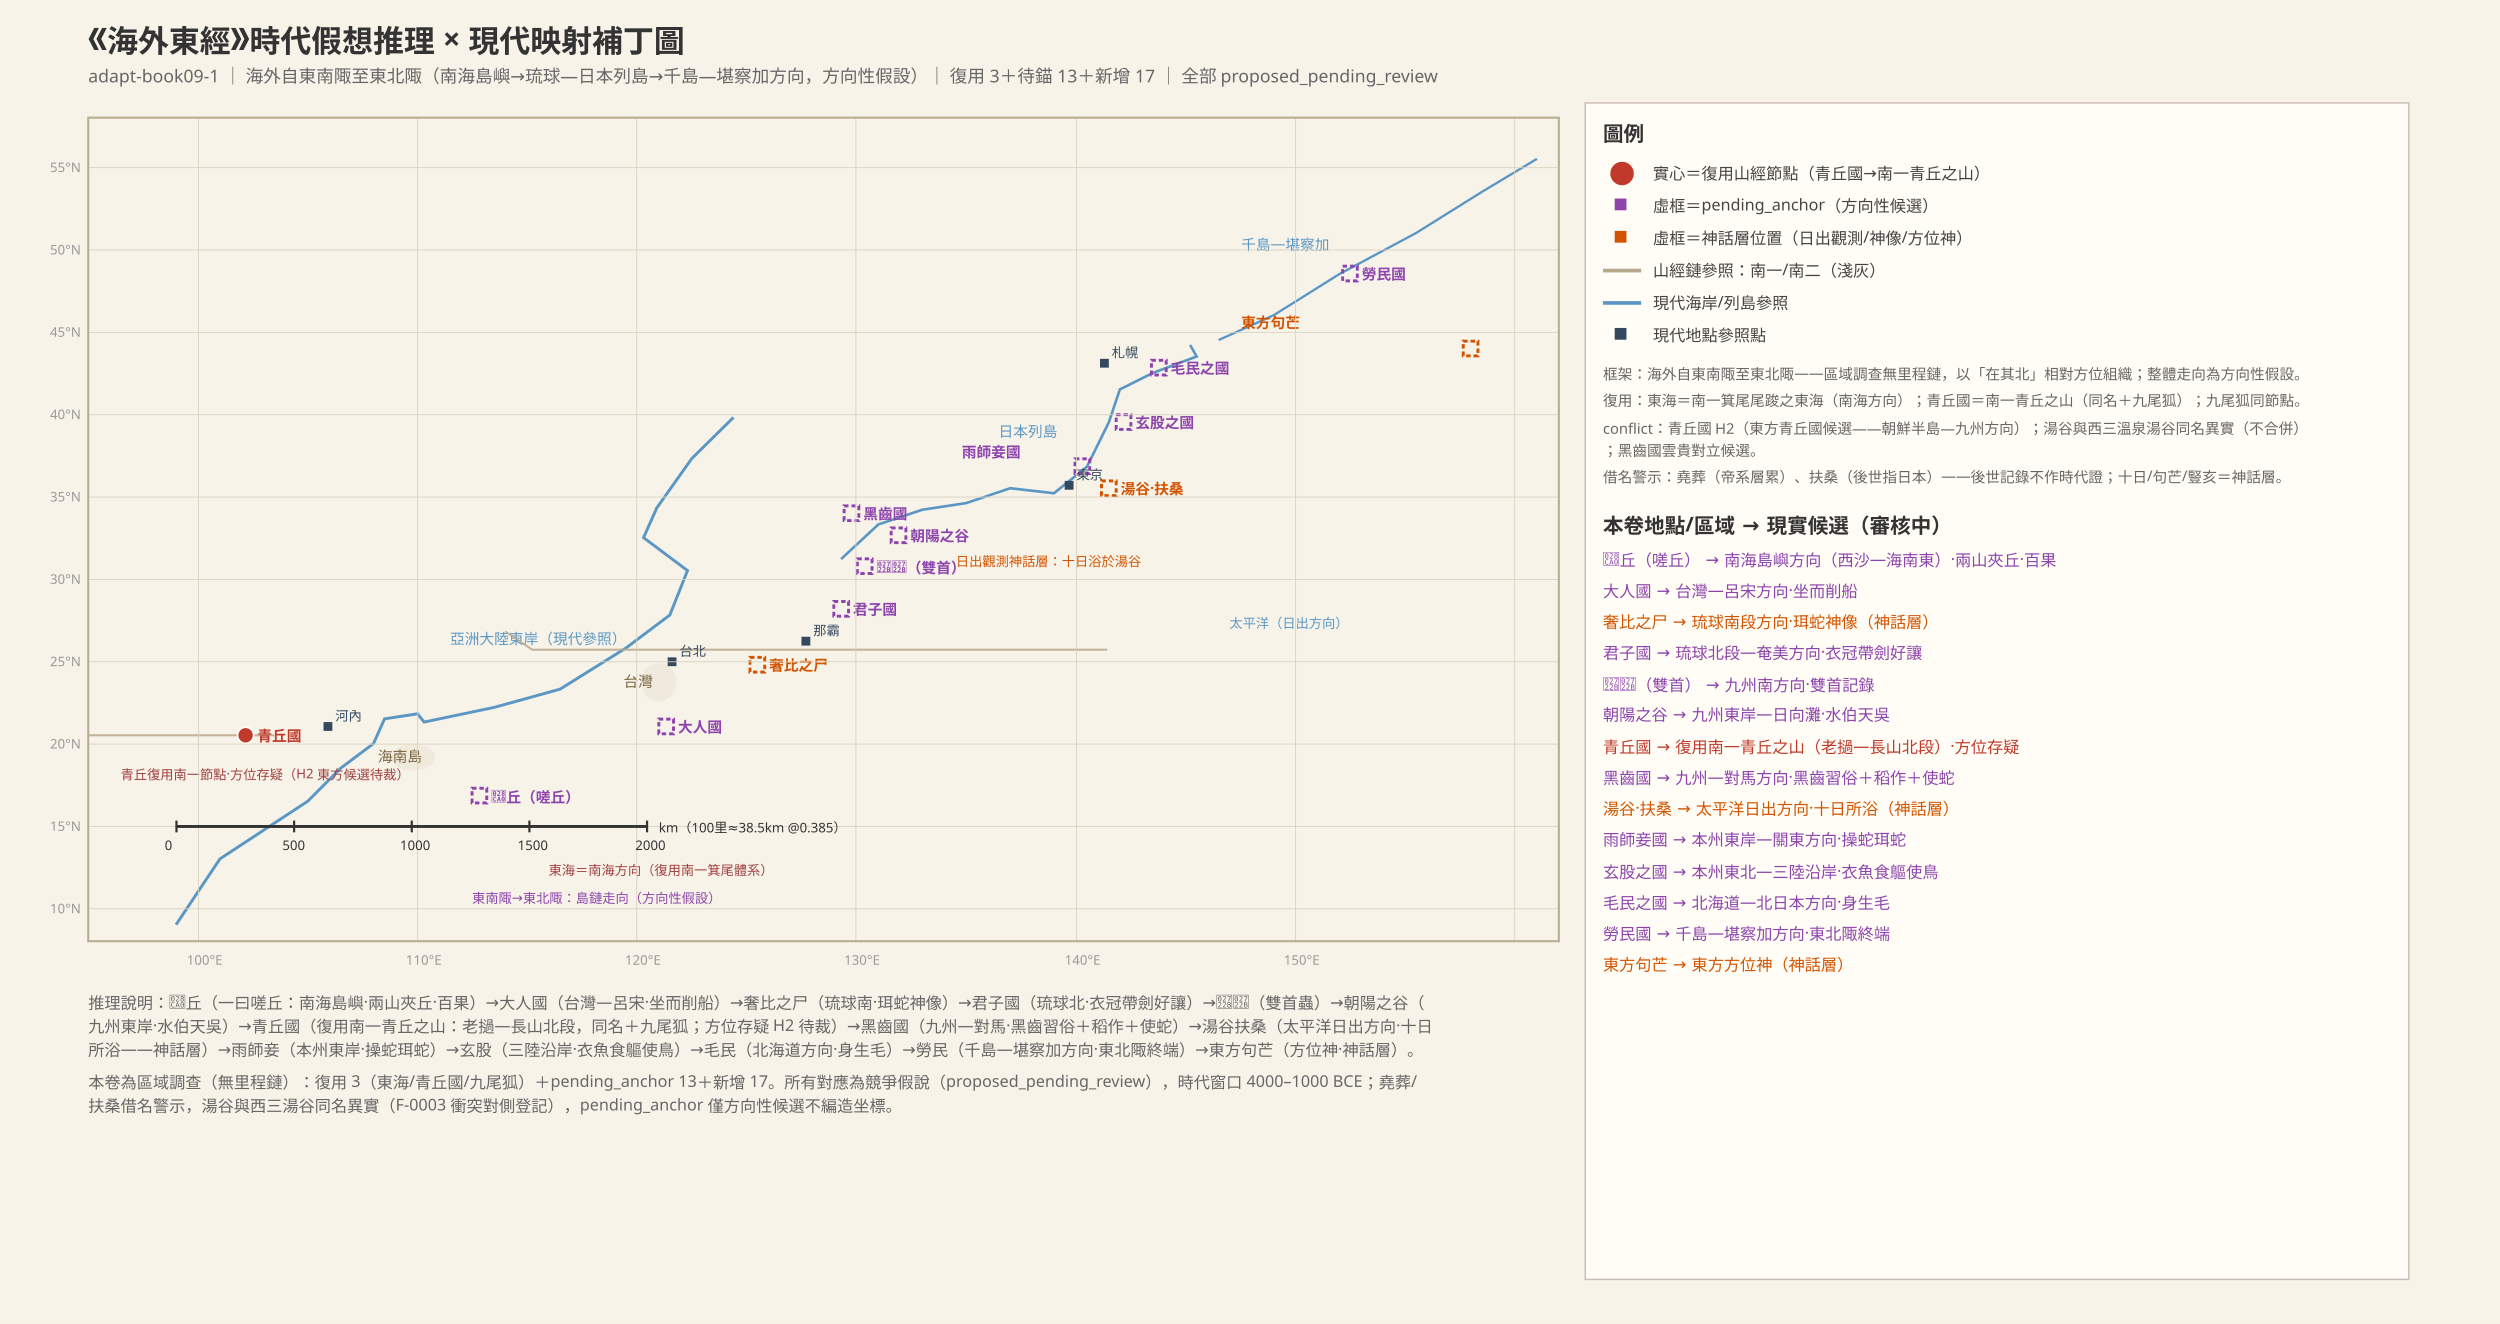
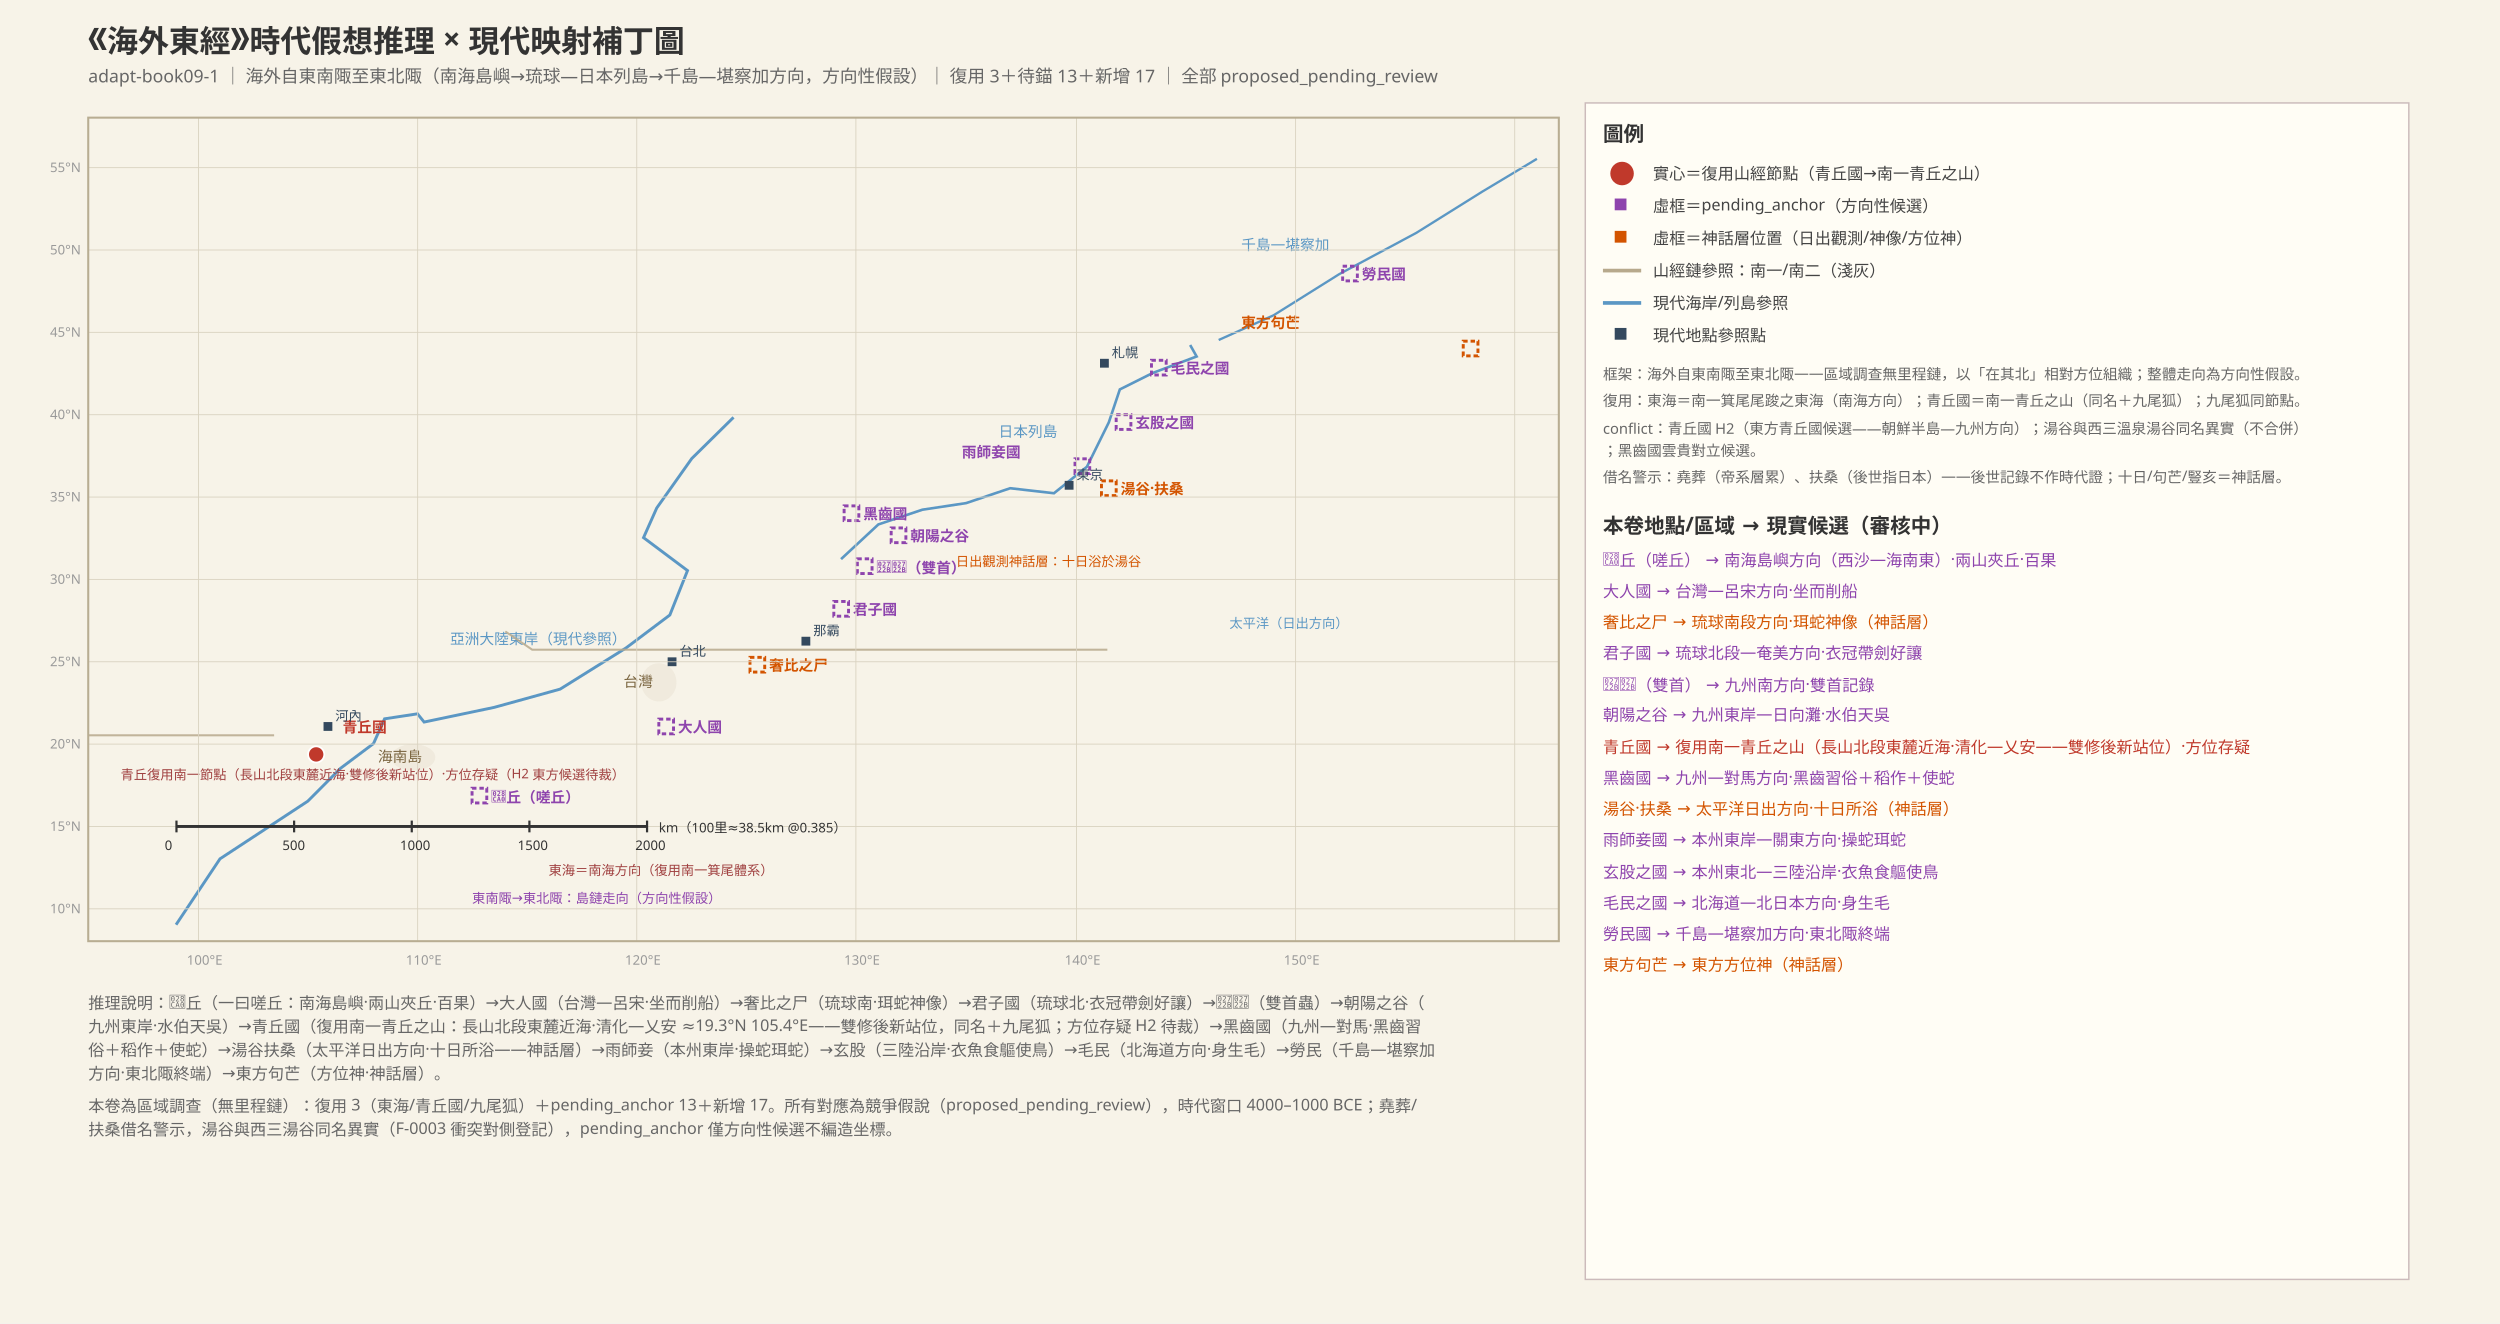
<svg xmlns="http://www.w3.org/2000/svg" width="1700" height="900" font-family="PingFang SC, Hiragino Sans GB, Microsoft YaHei, sans-serif">
  <rect width="1700" height="900" fill="#f7f3e8" />
  <clipPath id="mapclip">
    <rect x="60" y="80" width="1000" height="560" />
  </clipPath>
  <defs>
    <clipPath id="mapclip">
      <rect x="60" y="80" width="1000" height="560" />
    </clipPath>
    <pattern id="sand" width="8" height="8" patternUnits="userSpaceOnUse">
      <rect width="8" height="8" fill="#efe3c0" />
      <circle cx="2" cy="2" r="0.8" fill="#d6b96a" />
      <circle cx="6" cy="6" r="0.8" fill="#d6b96a" />
    </pattern>
  </defs>
  <text x="60" y="34" font-size="21" font-weight="bold" fill="#333">《海外東經》時代假想推理 × 現代映射補丁圖</text>
  <text x="60" y="56" font-size="12" fill="#666">adapt-book09-1 ｜ 海外自東南陬至東北陬（南海島嶼→琉球—日本列島→千島—堪察加方向，方向性假設）｜ 復用 3＋待錨 13＋新增 17 ｜ 全部 proposed_pending_review</text>
  <g clip-path="url(#mapclip)">
    <polyline points="119.7,628.8 149.6,584.0 209.3,544.8 231.6,522.4 254.0,505.6 261.5,488.8 283.9,485.4 288.4,491.0 336.1,481.0 380.9,468.6 425.7,440.6 455.5,418.2 467.5,388.0 437.6,365.6 446.6,345.4 470.4,311.8 498.8,283.8" fill="none" stroke="#5b97c4" stroke-width="2.0" />
    <text x="306" y="438" font-size="10" fill="#5b97c4">亞洲大陸東岸（現代參照）</text>
    <polyline points="571.9,380.2 597.3,356.6 627.2,346.6 657.0,342.1 686.9,332.0 716.7,335.4 739.1,317.4 754.0,287.2 761.5,264.8 783.9,253.6 813.7,242.4 809.3,234.6" fill="none" stroke="#5b97c4" stroke-width="1.8" />
    <text x="679" y="297" font-size="10" fill="#5b97c4">日本列島</text>
    <polyline points="828.7,231.2 866.0,214.4 910.7,186.4 963.0,158.4 1007.8,130.4 1045.1,108.0" fill="none" stroke="#5b97c4" stroke-width="1.6" />
    <text x="844" y="170" font-size="10" fill="#5b97c4">千島—堪察加</text>
    <ellipse cx="448" cy="464" rx="12" ry="13" fill="#e2d9c8" opacity="0.35" />
    <text x="424" y="467" font-size="10" fill="#7a6540">台灣</text>
    <ellipse cx="281" cy="515" rx="15" ry="9" fill="#e2d9c8" opacity="0.35" />
    <text x="257" y="518" font-size="10" fill="#7a6540">海南島</text>
    <polyline points="37.6,500.0 54.2,500.0 75.1,500.0 95.5,500.0 112.1,500.0 134.0,500.0 150.6,500.0 167.2,500.0 186.4,500.0" fill="none" stroke="#b7a98c" stroke-width="1.4" opacity="0.85" />
    <polyline points="343.6,429.4 361.9,441.8 381.6,441.8 401.9,441.8 423.3,441.8 446.4,441.8 475.4,441.8 504.3,441.8 533.1,441.8 562.1,441.8 591.0,441.8 620.0,441.8 643.1,441.8 666.3,441.8 695.2,441.8 724.0,441.8 753.0,441.8" fill="none" stroke="#b7a98c" stroke-width="1.4" opacity="0.85" />
    <text x="373" y="595" font-size="9" fill="#a04040">東海＝南海方向（復用南一箕尾體系）</text>
-     <text x="82" y="530" font-size="9" fill="#a04040">青丘復用南一節點·方位存疑（H2 東方候選待裁）</text>
+     <text x="82" y="530" font-size="9" fill="#a04040">青丘復用南一節點（長山北段東麓近海·雙修後新站位）·方位存疑（H2 東方候選待裁）</text>
    <text x="650" y="385" font-size="9" fill="#d35400">日出觀測神話層：十日浴於湯谷</text>
    <text x="321" y="614" font-size="9" fill="#8e44ad">東南陬→東北陬：島鏈走向（方向性假設）</text>
    <text x="836" y="427" font-size="9" fill="#5b97c4">太平洋（日出方向）</text>
    <rect x="321" y="536" width="10" height="10" fill="none" stroke="#8e44ad" stroke-width="2" stroke-dasharray="3 2" />
    <text x="334" y="545" font-size="10" font-weight="bold" fill="#8e44ad">𨲠丘（嗟丘）</text>
    <rect x="448" y="489" width="10" height="10" fill="none" stroke="#8e44ad" stroke-width="2" stroke-dasharray="3 2" />
    <text x="461" y="498" font-size="10" font-weight="bold" fill="#8e44ad">大人國</text>
    <rect x="510" y="447" width="10" height="10" fill="none" stroke="#d35400" stroke-width="2" stroke-dasharray="3 2" />
    <text x="523" y="456" font-size="10" font-weight="bold" fill="#d35400">奢比之尸</text>
    <rect x="567" y="409" width="10" height="10" fill="none" stroke="#8e44ad" stroke-width="2" stroke-dasharray="3 2" />
    <text x="580" y="418" font-size="10" font-weight="bold" fill="#8e44ad">君子國</text>
    <rect x="583" y="380" width="10" height="10" fill="none" stroke="#8e44ad" stroke-width="2" stroke-dasharray="3 2" />
    <text x="596" y="389" font-size="10" font-weight="bold" fill="#8e44ad">𧈫𧈫（雙首）</text>
    <rect x="606" y="359" width="10" height="10" fill="none" stroke="#8e44ad" stroke-width="2" stroke-dasharray="3 2" />
    <text x="619" y="368" font-size="10" font-weight="bold" fill="#8e44ad">朝陽之谷</text>
-     <circle cx="167" cy="500" r="5.5" fill="#c0392b" stroke="#fff" stroke-width="1.2" />
-     <text x="175" y="504" font-size="10" font-weight="bold" fill="#c0392b">青丘國</text>
+     <circle cx="215" cy="513" r="5.5" fill="#c0392b" stroke="#fff" stroke-width="1.2" />
+     <text x="233" y="498" font-size="10" font-weight="bold" fill="#c0392b">青丘國</text>
    <rect x="574" y="344" width="10" height="10" fill="none" stroke="#8e44ad" stroke-width="2" stroke-dasharray="3 2" />
    <text x="587" y="353" font-size="10" font-weight="bold" fill="#8e44ad">黑齒國</text>
    <rect x="749" y="327" width="10" height="10" fill="none" stroke="#d35400" stroke-width="2" stroke-dasharray="3 2" />
    <text x="762" y="336" font-size="10" font-weight="bold" fill="#d35400">湯谷·扶桑</text>
    <rect x="731" y="312" width="10" height="10" fill="none" stroke="#8e44ad" stroke-width="2" stroke-dasharray="3 2" />
    <text x="654" y="311" font-size="10" font-weight="bold" fill="#8e44ad">雨師妾國</text>
    <rect x="759" y="282" width="10" height="10" fill="none" stroke="#8e44ad" stroke-width="2" stroke-dasharray="3 2" />
    <text x="772" y="291" font-size="10" font-weight="bold" fill="#8e44ad">玄股之國</text>
    <rect x="783" y="245" width="10" height="10" fill="none" stroke="#8e44ad" stroke-width="2" stroke-dasharray="3 2" />
    <text x="796" y="254" font-size="10" font-weight="bold" fill="#8e44ad">毛民之國</text>
    <rect x="913" y="181" width="10" height="10" fill="none" stroke="#8e44ad" stroke-width="2" stroke-dasharray="3 2" />
    <text x="926" y="190" font-size="10" font-weight="bold" fill="#8e44ad">勞民國</text>
    <rect x="995" y="232" width="10" height="10" fill="none" stroke="#d35400" stroke-width="2" stroke-dasharray="3 2" />
    <text x="844" y="223" font-size="10" font-weight="bold" fill="#d35400">東方句芒</text>
    <rect x="220" y="491" width="6" height="6" fill="#34495e" />
    <text x="228" y="490" font-size="9" fill="#34495e">河內</text>
    <rect x="454" y="447" width="6" height="6" fill="#34495e" />
    <text x="462" y="446" font-size="9" fill="#34495e">台北</text>
    <rect x="545" y="433" width="6" height="6" fill="#34495e" />
    <text x="553" y="432" font-size="9" fill="#34495e">那霸</text>
    <rect x="724" y="327" width="6" height="6" fill="#34495e" />
    <text x="732" y="326" font-size="9" fill="#34495e">東京</text>
    <rect x="748" y="244" width="6" height="6" fill="#34495e" />
    <text x="756" y="243" font-size="9" fill="#34495e">札幌</text>
  </g>
  <line x1="135" y1="640" x2="135" y2="80" stroke="#d9d2c0" stroke-width="0.6" />
  <text x="127" y="656" font-size="9" fill="#999">100°E</text>
  <line x1="284" y1="640" x2="284" y2="80" stroke="#d9d2c0" stroke-width="0.6" />
  <text x="276" y="656" font-size="9" fill="#999">110°E</text>
  <line x1="433" y1="640" x2="433" y2="80" stroke="#d9d2c0" stroke-width="0.6" />
  <text x="425" y="656" font-size="9" fill="#999">120°E</text>
  <line x1="582" y1="640" x2="582" y2="80" stroke="#d9d2c0" stroke-width="0.6" />
  <text x="574" y="656" font-size="9" fill="#999">130°E</text>
  <line x1="732" y1="640" x2="732" y2="80" stroke="#d9d2c0" stroke-width="0.6" />
  <text x="724" y="656" font-size="9" fill="#999">140°E</text>
  <line x1="881" y1="640" x2="881" y2="80" stroke="#d9d2c0" stroke-width="0.6" />
  <text x="873" y="656" font-size="9" fill="#999">150°E</text>
  <line x1="1030" y1="640" x2="1030" y2="80" stroke="#d9d2c0" stroke-width="0.6" />
  <line x1="60" y1="618" x2="1060" y2="618" stroke="#d9d2c0" stroke-width="0.6" />
  <text x="34" y="621" font-size="9" fill="#999">10°N</text>
  <line x1="60" y1="562" x2="1060" y2="562" stroke="#d9d2c0" stroke-width="0.6" />
  <text x="34" y="565" font-size="9" fill="#999">15°N</text>
  <line x1="60" y1="506" x2="1060" y2="506" stroke="#d9d2c0" stroke-width="0.6" />
  <text x="34" y="509" font-size="9" fill="#999">20°N</text>
  <line x1="60" y1="450" x2="1060" y2="450" stroke="#d9d2c0" stroke-width="0.6" />
  <text x="34" y="453" font-size="9" fill="#999">25°N</text>
  <line x1="60" y1="394" x2="1060" y2="394" stroke="#d9d2c0" stroke-width="0.6" />
  <text x="34" y="397" font-size="9" fill="#999">30°N</text>
  <line x1="60" y1="338" x2="1060" y2="338" stroke="#d9d2c0" stroke-width="0.6" />
  <text x="34" y="341" font-size="9" fill="#999">35°N</text>
  <line x1="60" y1="282" x2="1060" y2="282" stroke="#d9d2c0" stroke-width="0.6" />
  <text x="34" y="285" font-size="9" fill="#999">40°N</text>
  <line x1="60" y1="226" x2="1060" y2="226" stroke="#d9d2c0" stroke-width="0.6" />
  <text x="34" y="229" font-size="9" fill="#999">45°N</text>
  <line x1="60" y1="170" x2="1060" y2="170" stroke="#d9d2c0" stroke-width="0.6" />
  <text x="34" y="173" font-size="9" fill="#999">50°N</text>
  <line x1="60" y1="114" x2="1060" y2="114" stroke="#d9d2c0" stroke-width="0.6" />
  <text x="34" y="117" font-size="9" fill="#999">55°N</text>
  <rect x="60" y="80" width="1000" height="560" fill="none" stroke="#b8ad92" stroke-width="1.4" />
  <line x1="120" y1="562" x2="440" y2="562" stroke="#333" stroke-width="2" />
  <line x1="120" y1="558" x2="120" y2="566" stroke="#333" stroke-width="1.5" />
  <text x="112" y="578" font-size="9" fill="#333">0</text>
  <line x1="200" y1="558" x2="200" y2="566" stroke="#333" stroke-width="1.5" />
  <text x="192" y="578" font-size="9" fill="#333">500</text>
  <line x1="280" y1="558" x2="280" y2="566" stroke="#333" stroke-width="1.5" />
  <text x="272" y="578" font-size="9" fill="#333">1000</text>
  <line x1="360" y1="558" x2="360" y2="566" stroke="#333" stroke-width="1.5" />
  <text x="352" y="578" font-size="9" fill="#333">1500</text>
  <line x1="440" y1="558" x2="440" y2="566" stroke="#333" stroke-width="1.5" />
  <text x="432" y="578" font-size="9" fill="#333">2000</text>
  <text x="448" y="566" font-size="9" fill="#333">km（100里≈38.5km @0.385）</text>
  <rect x="1078" y="70" width="560" height="800" fill="#fffdf5" stroke="#cbb" />
  <text x="1090" y="96" font-size="14" font-weight="bold" fill="#333">圖例</text>
  <circle cx="1103" cy="118" r="8" fill="#c0392b" />
  <text x="1124" y="122" font-size="11" fill="#444">實心＝復用山經節點（青丘國→南一青丘之山）</text>
  <rect x="1098" y="135" width="8" height="8" fill="#8e44ad" />
  <text x="1124" y="144" font-size="11" fill="#444">虛框＝pending_anchor（方向性候選）</text>
  <rect x="1098" y="157" width="8" height="8" fill="#d35400" />
  <text x="1124" y="166" font-size="11" fill="#444">虛框＝神話層位置（日出觀測/神像/方位神）</text>
  <line x1="1090" y1="184" x2="1116" y2="184" stroke="#b7a98c" stroke-width="2.5" />
  <text x="1124" y="188" font-size="11" fill="#444">山經鏈參照：南一/南二（淺灰）</text>
  <line x1="1090" y1="206" x2="1116" y2="206" stroke="#5b97c4" stroke-width="2.5" />
  <text x="1124" y="210" font-size="11" fill="#444">現代海岸/列島參照</text>
  <rect x="1098" y="223" width="8" height="8" fill="#34495e" />
  <text x="1124" y="232" font-size="11" fill="#444">現代地點參照點</text>
  <text x="1090" y="258" font-size="10" fill="#666">框架：海外自東南陬至東北陬——區域調查無里程鏈，以「在其北」相對方位組織；整體走向為方向性假設。</text>
  <text x="1090" y="276" font-size="10" fill="#666">復用：東海＝南一箕尾尾踆之東海（南海方向）；青丘國＝南一青丘之山（同名＋九尾狐）；九尾狐同節點。</text>
  <text x="1090" y="295" font-size="10" fill="#666">conflict：青丘國 H2（東方青丘國候選——朝鮮半島—九州方向）；湯谷與西三溫泉湯谷同名異實（不合併）</text>
  <text x="1090" y="310" font-size="10" fill="#666">；黑齒國雲貴對立候選。</text>
  <text x="1090" y="328" font-size="10" fill="#666">借名警示：堯葬（帝系層累）、扶桑（後世指日本）——後世記錄不作時代證；十日/句芒/豎亥＝神話層。</text>
  <text x="1090" y="362.5" font-size="14" font-weight="bold" fill="#333">本卷地點/區域 → 現實候選（審核中）</text>
  <text x="1090" y="384" font-size="11" fill="#8e44ad">𨲠丘（嗟丘） → 南海島嶼方向（西沙—海南東）·兩山夾丘·百果</text>
  <text x="1090" y="406" font-size="11" fill="#8e44ad">大人國 → 台灣—呂宋方向·坐而削船</text>
  <text x="1090" y="427" font-size="11" fill="#d35400">奢比之尸 → 琉球南段方向·珥蛇神像（神話層）</text>
  <text x="1090" y="448" font-size="11" fill="#8e44ad">君子國 → 琉球北段—奄美方向·衣冠帶劍好讓</text>
  <text x="1090" y="469" font-size="11" fill="#8e44ad">𧈫𧈫（雙首） → 九州南方向·雙首記錄</text>
  <text x="1090" y="490" font-size="11" fill="#8e44ad">朝陽之谷 → 九州東岸—日向灘·水伯天吳</text>
-   <text x="1090" y="512" font-size="11" fill="#c0392b">青丘國 → 復用南一青丘之山（老撾—長山北段）·方位存疑</text>
+   <text x="1090" y="512" font-size="11" fill="#c0392b">青丘國 → 復用南一青丘之山（長山北段東麓近海·清化—乂安——雙修後新站位）·方位存疑</text>
  <text x="1090" y="533" font-size="11" fill="#8e44ad">黑齒國 → 九州—對馬方向·黑齒習俗＋稻作＋使蛇</text>
  <text x="1090" y="554" font-size="11" fill="#d35400">湯谷·扶桑 → 太平洋日出方向·十日所浴（神話層）</text>
  <text x="1090" y="575" font-size="11" fill="#8e44ad">雨師妾國 → 本州東岸—關東方向·操蛇珥蛇</text>
  <text x="1090" y="597" font-size="11" fill="#8e44ad">玄股之國 → 本州東北—三陸沿岸·衣魚食䳼使鳥</text>
  <text x="1090" y="618" font-size="11" fill="#8e44ad">毛民之國 → 北海道—北日本方向·身生毛</text>
  <text x="1090" y="639" font-size="11" fill="#8e44ad">勞民國 → 千島—堪察加方向·東北陬終端</text>
  <text x="1090" y="660" font-size="11" fill="#d35400">東方句芒 → 東方方位神（神話層）</text>
  <text x="60" y="686" font-size="11" fill="#666">推理說明：𨲠丘（一曰嗟丘：南海島嶼·兩山夾丘·百果）→大人國（台灣—呂宋·坐而削船）→奢比之尸（琉球南·珥蛇神像）→君子國（琉球北·衣冠帶劍好讓）→𧈫𧈫（雙首蟲）→朝陽之谷（</text>
-   <text x="60" y="702" font-size="11" fill="#666">九州東岸·水伯天吳）→青丘國（復用南一青丘之山：老撾—長山北段，同名＋九尾狐；方位存疑 H2 待裁）→黑齒國（九州—對馬·黑齒習俗＋稻作＋使蛇）→湯谷扶桑（太平洋日出方向·十日</text>
-   <text x="60" y="718" font-size="11" fill="#666">所浴——神話層）→雨師妾（本州東岸·操蛇珥蛇）→玄股（三陸沿岸·衣魚食䳼使鳥）→毛民（北海道方向·身生毛）→勞民（千島—堪察加方向·東北陬終端）→東方句芒（方位神·神話層）。</text>
-   <text x="60" y="740" font-size="11" fill="#666">本卷為區域調查（無里程鏈）：復用 3（東海/青丘國/九尾狐）＋pending_anchor 13＋新增 17。所有對應為競爭假說（proposed_pending_review），時代窗口 4000–1000 BCE；堯葬/</text>
-   <text x="60" y="756" font-size="11" fill="#666">扶桑借名警示，湯谷與西三湯谷同名異實（F-0003 衝突對側登記），pending_anchor 僅方向性候選不編造坐標。</text>
+   <text x="60" y="702" font-size="11" fill="#666">九州東岸·水伯天吳）→青丘國（復用南一青丘之山：長山北段東麓近海·清化—乂安 ≈19.3°N 105.4°E——雙修後新站位，同名＋九尾狐；方位存疑 H2 待裁）→黑齒國（九州—對馬·黑齒習</text>
+   <text x="60" y="718" font-size="11" fill="#666">俗＋稻作＋使蛇）→湯谷扶桑（太平洋日出方向·十日所浴——神話層）→雨師妾（本州東岸·操蛇珥蛇）→玄股（三陸沿岸·衣魚食䳼使鳥）→毛民（北海道方向·身生毛）→勞民（千島—堪察加</text>
+   <text x="60" y="734" font-size="11" fill="#666">方向·東北陬終端）→東方句芒（方位神·神話層）。</text>
+   <text x="60" y="756" font-size="11" fill="#666">本卷為區域調查（無里程鏈）：復用 3（東海/青丘國/九尾狐）＋pending_anchor 13＋新增 17。所有對應為競爭假說（proposed_pending_review），時代窗口 4000–1000 BCE；堯葬/</text>
+   <text x="60" y="772" font-size="11" fill="#666">扶桑借名警示，湯谷與西三湯谷同名異實（F-0003 衝突對側登記），pending_anchor 僅方向性候選不編造坐標。</text>
</svg>
